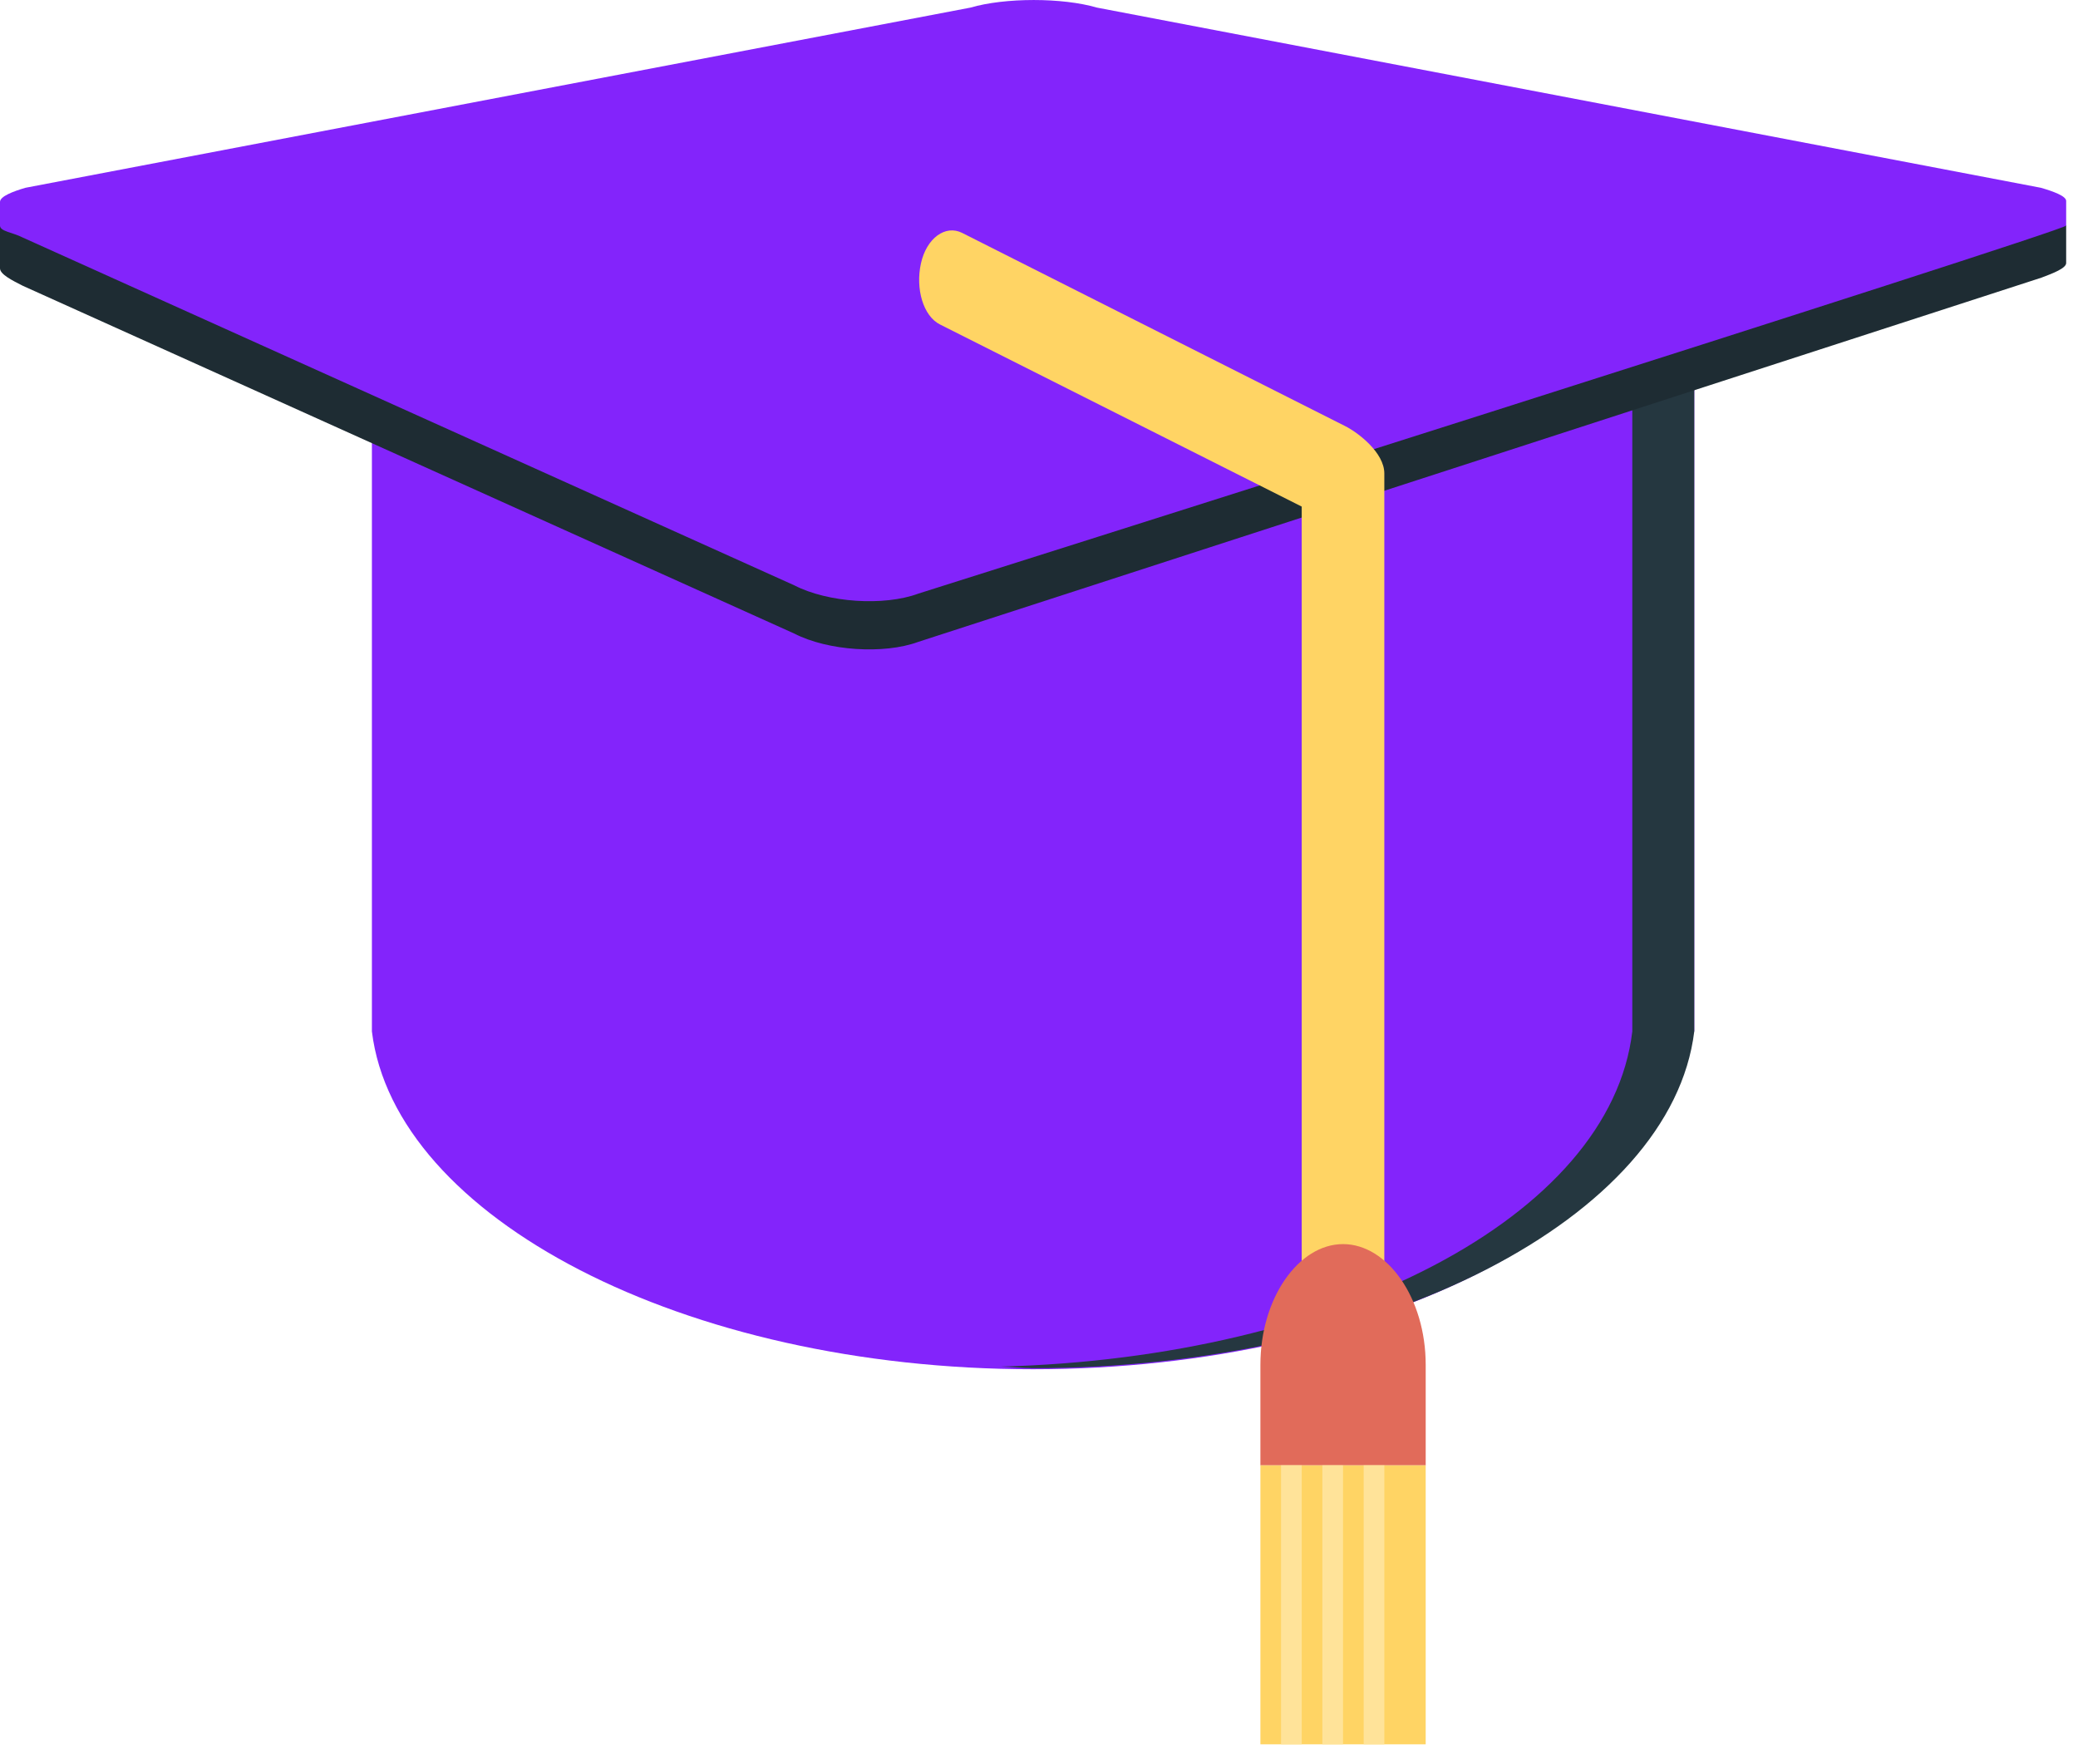
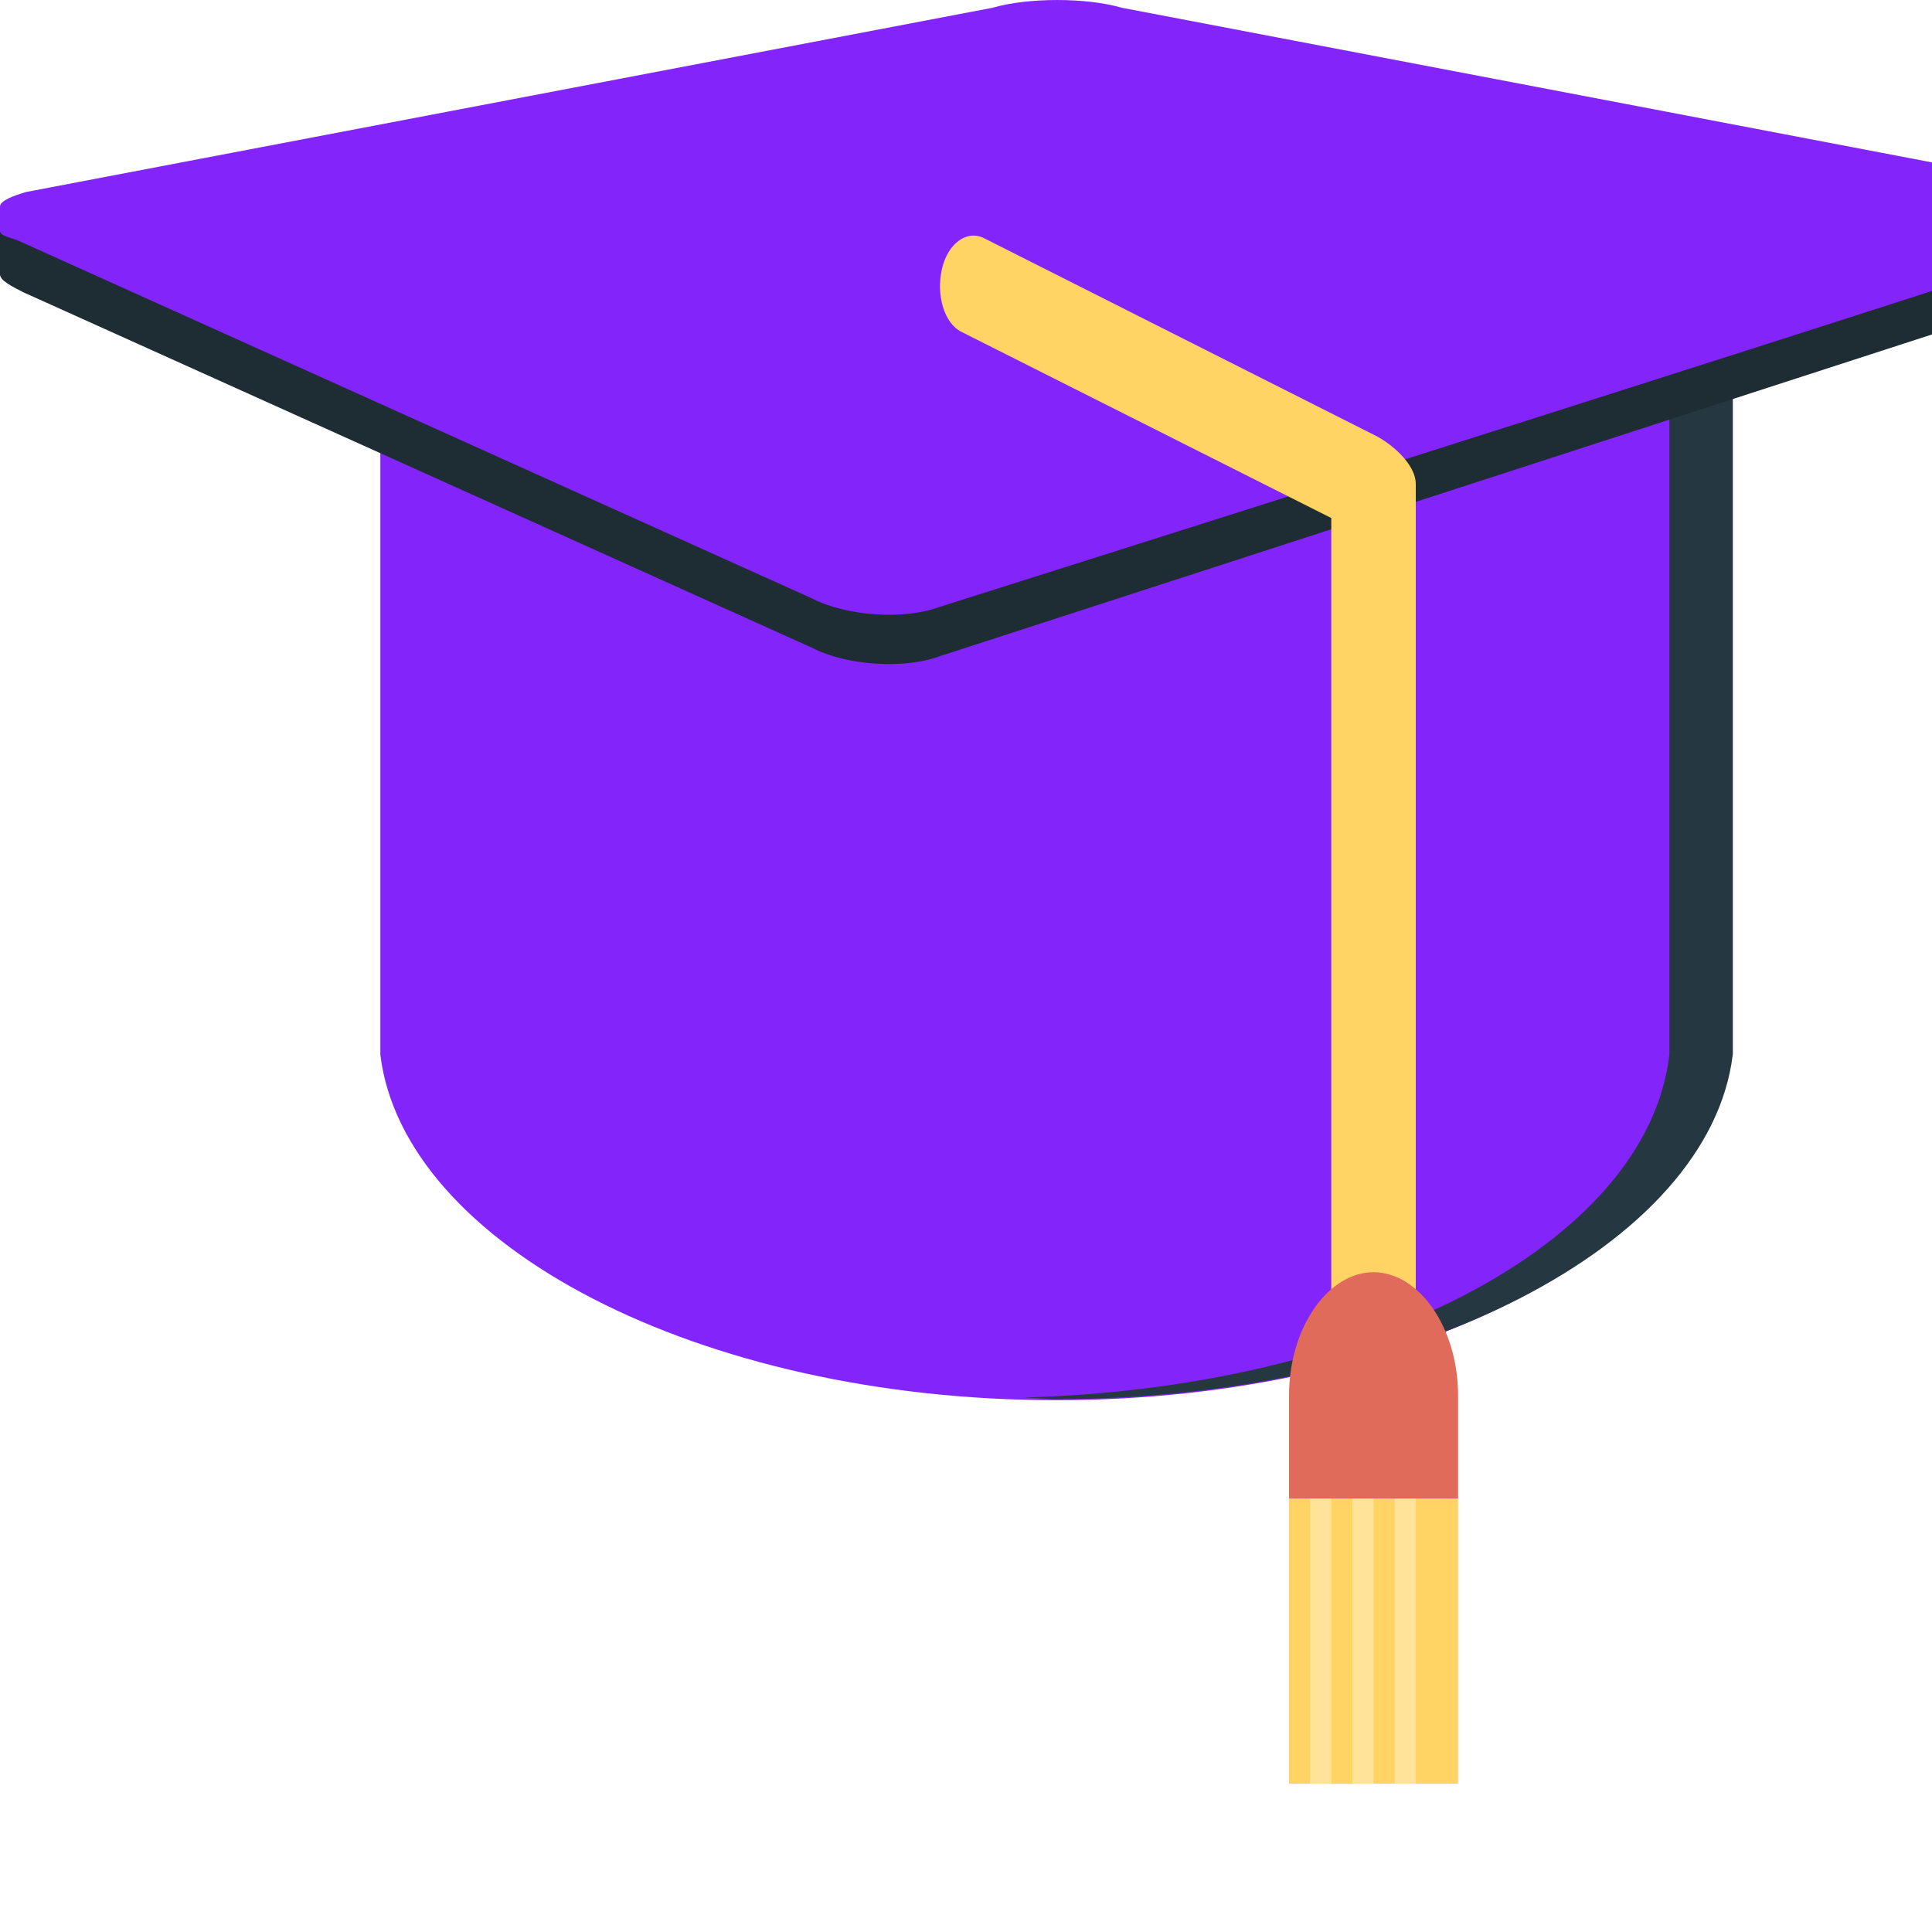
- <svg xmlns="http://www.w3.org/2000/svg" width="33" height="28" viewBox="0 0 33 28" fill="none">
+ <svg xmlns="http://www.w3.org/2000/svg" width="28" height="28" viewBox="0 0 30 30" fill="none">
  <path d="M5.906 2.596V16.378C6.266 19.331 10.856 21.742 16.406 21.742C21.956 21.742 26.496 19.331 26.856 16.378H26.906V2.596H5.906Z" fill="#8324FB" />
  <path d="M25.922 2.596V16.378C25.573 19.331 21.211 21.56 15.896 21.7C16.065 21.704 16.235 21.725 16.406 21.725C21.957 21.725 26.546 19.331 26.906 16.378V2.596H25.922Z" fill="#253740" />
  <path d="M32.156 3.088V3.708L17.364 0.888C16.812 0.727 16.014 0.727 15.462 0.888L0.984 3.632V3.581H0V3.972V4.043V4.261C0 4.356 0.194 4.453 0.364 4.539L12.615 10.061C13.147 10.335 14.036 10.393 14.581 10.193L32.419 4.409C32.606 4.339 32.812 4.259 32.812 4.177V4.043V3.958V3.581L32.156 3.088Z" fill="#1E2C33" />
  <path d="M32.812 3.191C32.812 3.112 32.604 3.038 32.412 2.982L17.422 0.121C16.871 -0.04 15.961 -0.04 15.41 0.121L0.403 2.982C0.215 3.037 0 3.117 0 3.206V3.581C0 3.676 0.194 3.686 0.364 3.773L12.615 9.295C13.147 9.569 14.036 9.628 14.581 9.427C14.581 9.427 32.812 3.663 32.812 3.582L32.812 3.191Z" fill="#8324FB" />
  <path d="M21.164 22.438C20.882 22.438 20.672 22.095 20.672 21.672V8.044L14.929 5.153C14.661 5.019 14.536 4.585 14.625 4.183C14.714 3.781 15.014 3.563 15.281 3.699L21.36 6.765C21.569 6.869 21.984 7.188 21.984 7.518V21.791C21.984 22.214 21.446 22.438 21.164 22.438Z" fill="#FFD464" />
  <path d="M22.641 23.268C22.641 23.268 22.641 21.945 22.641 21.672C22.641 20.613 22.034 19.755 21.328 19.755C20.623 19.755 20.016 20.613 20.016 21.672C20.016 21.945 20.016 23.268 20.016 23.268H22.641Z" fill="#E16B5A" />
  <path d="M22.641 23.268H20.016V27.698H22.641V23.268Z" fill="#FFD464" />
  <path d="M20.672 23.268H20.344V27.698H20.672V23.268Z" fill="#FFE399" />
  <path d="M21.328 23.268H21V27.698H21.328V23.268Z" fill="#FFE399" />
  <path d="M21.984 23.268H21.656V27.698H21.984V23.268Z" fill="#FFE399" />
</svg>
